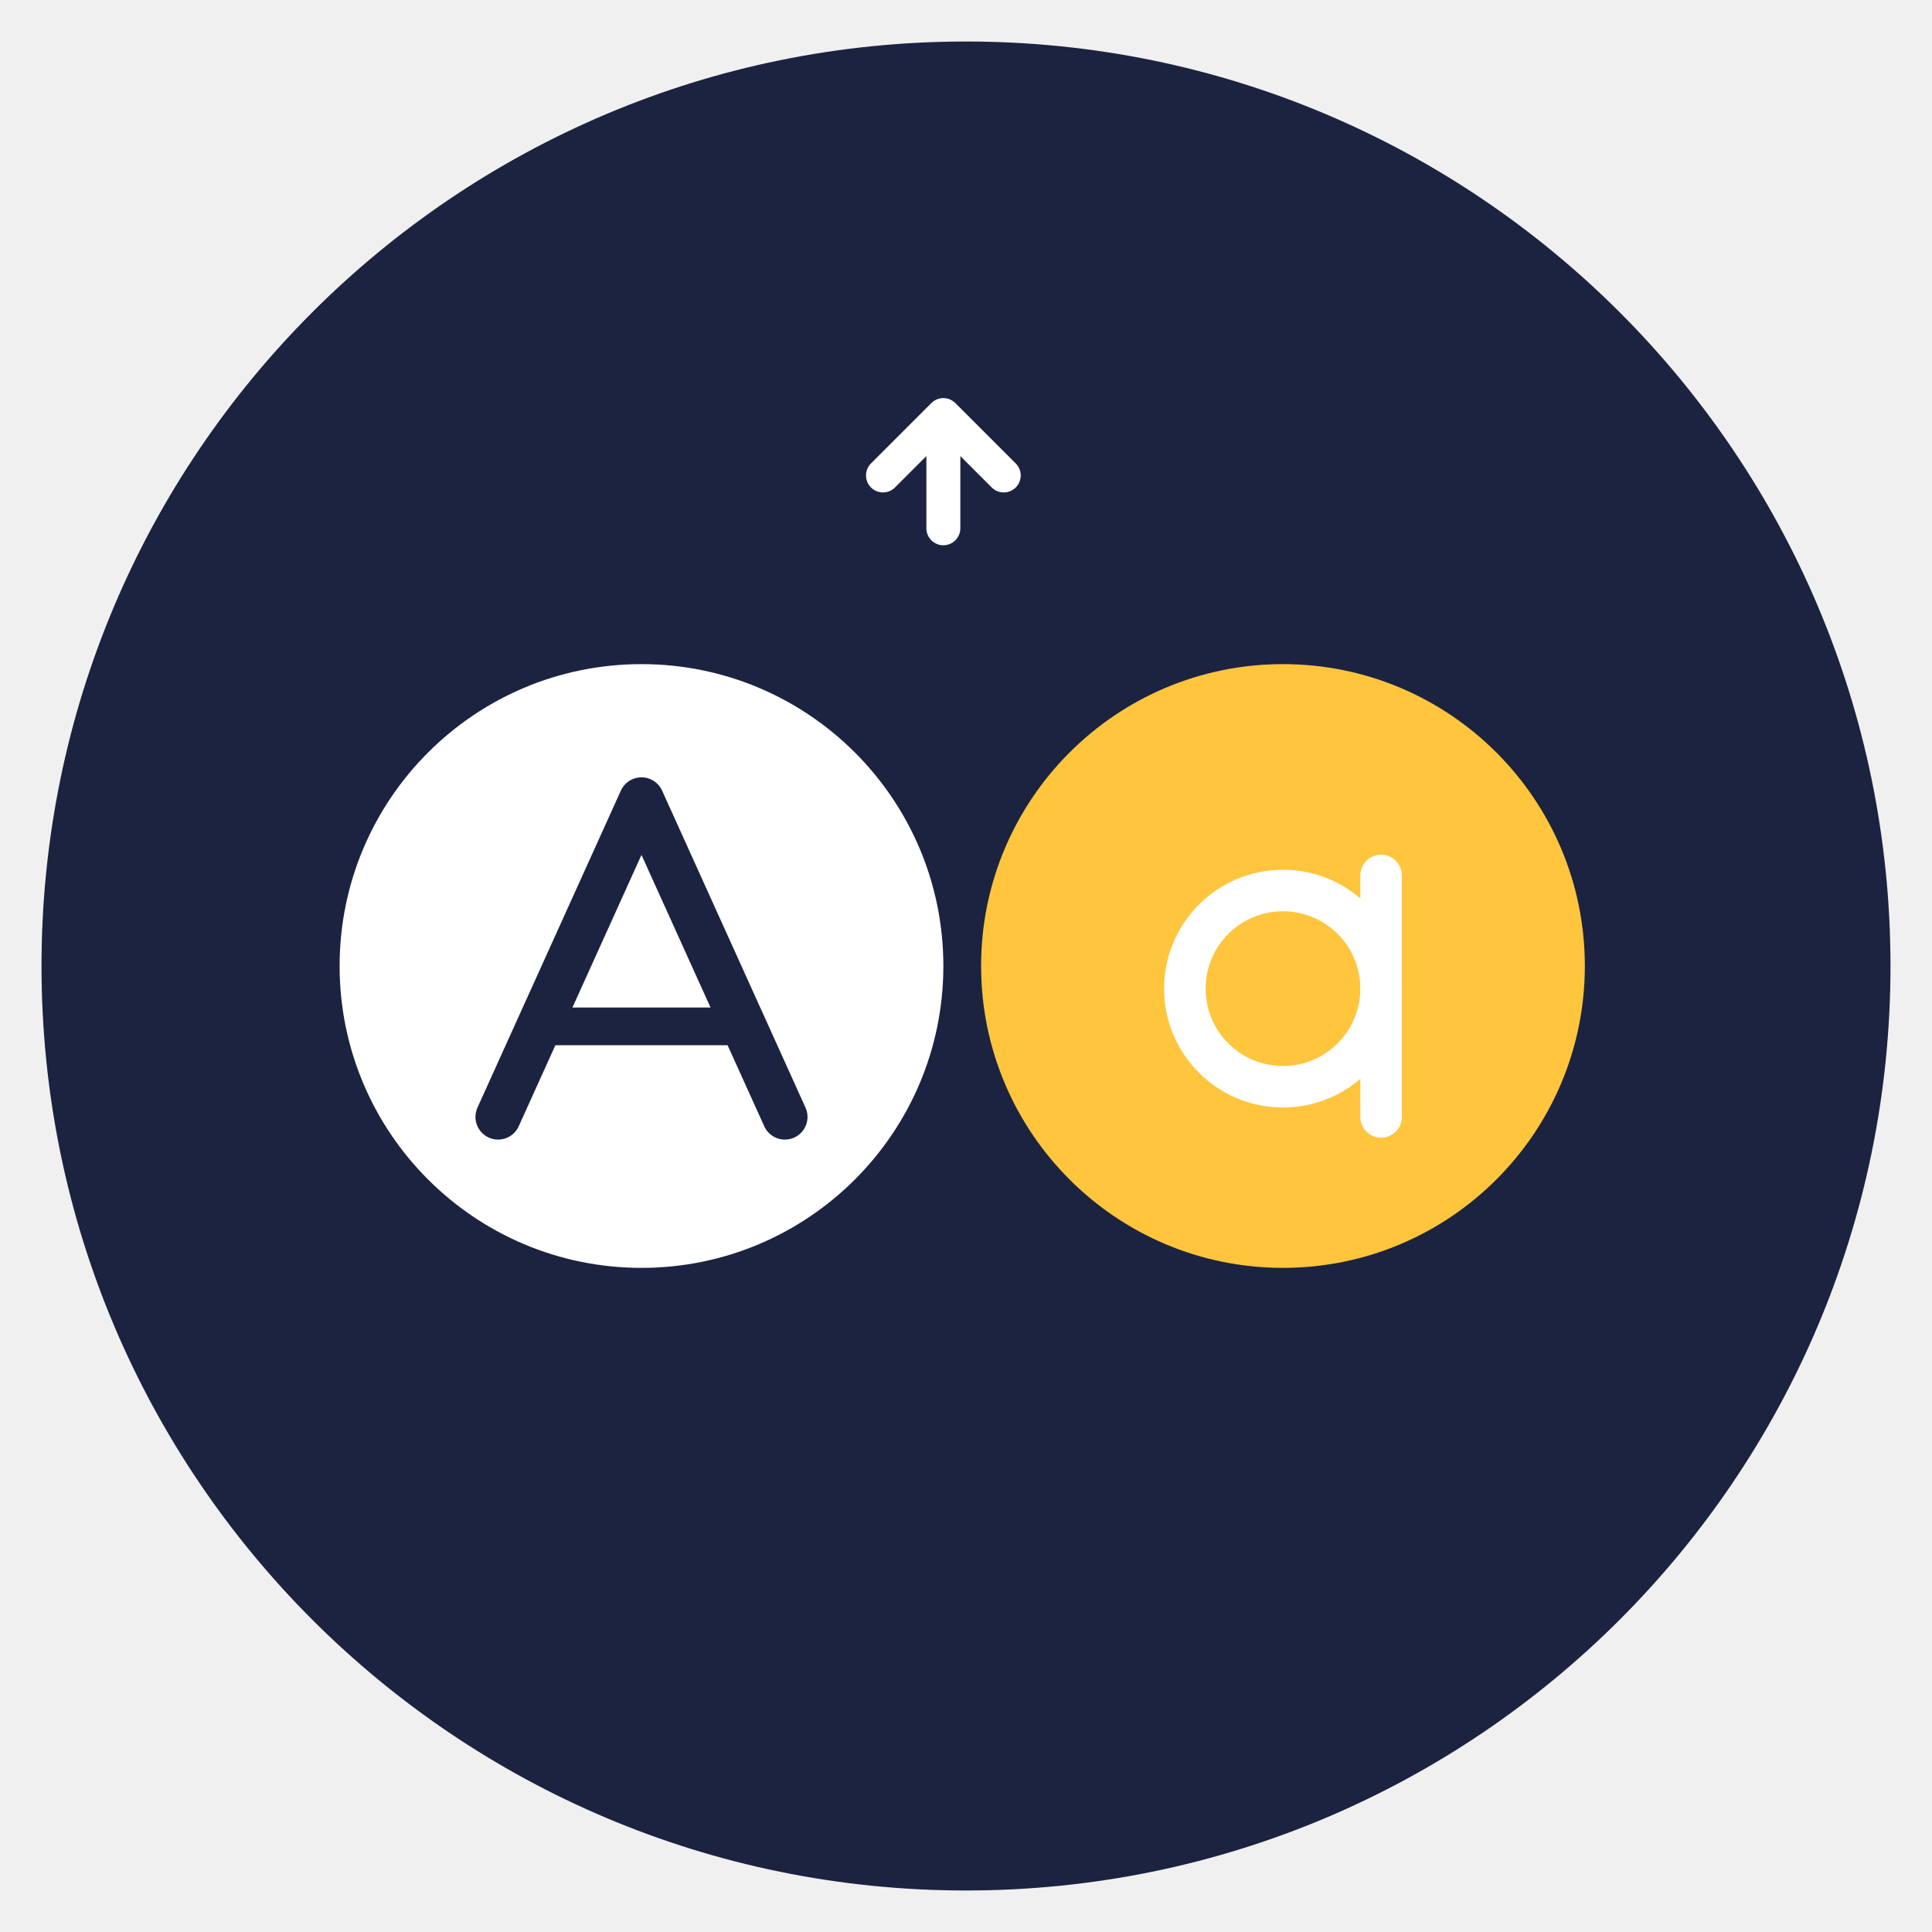
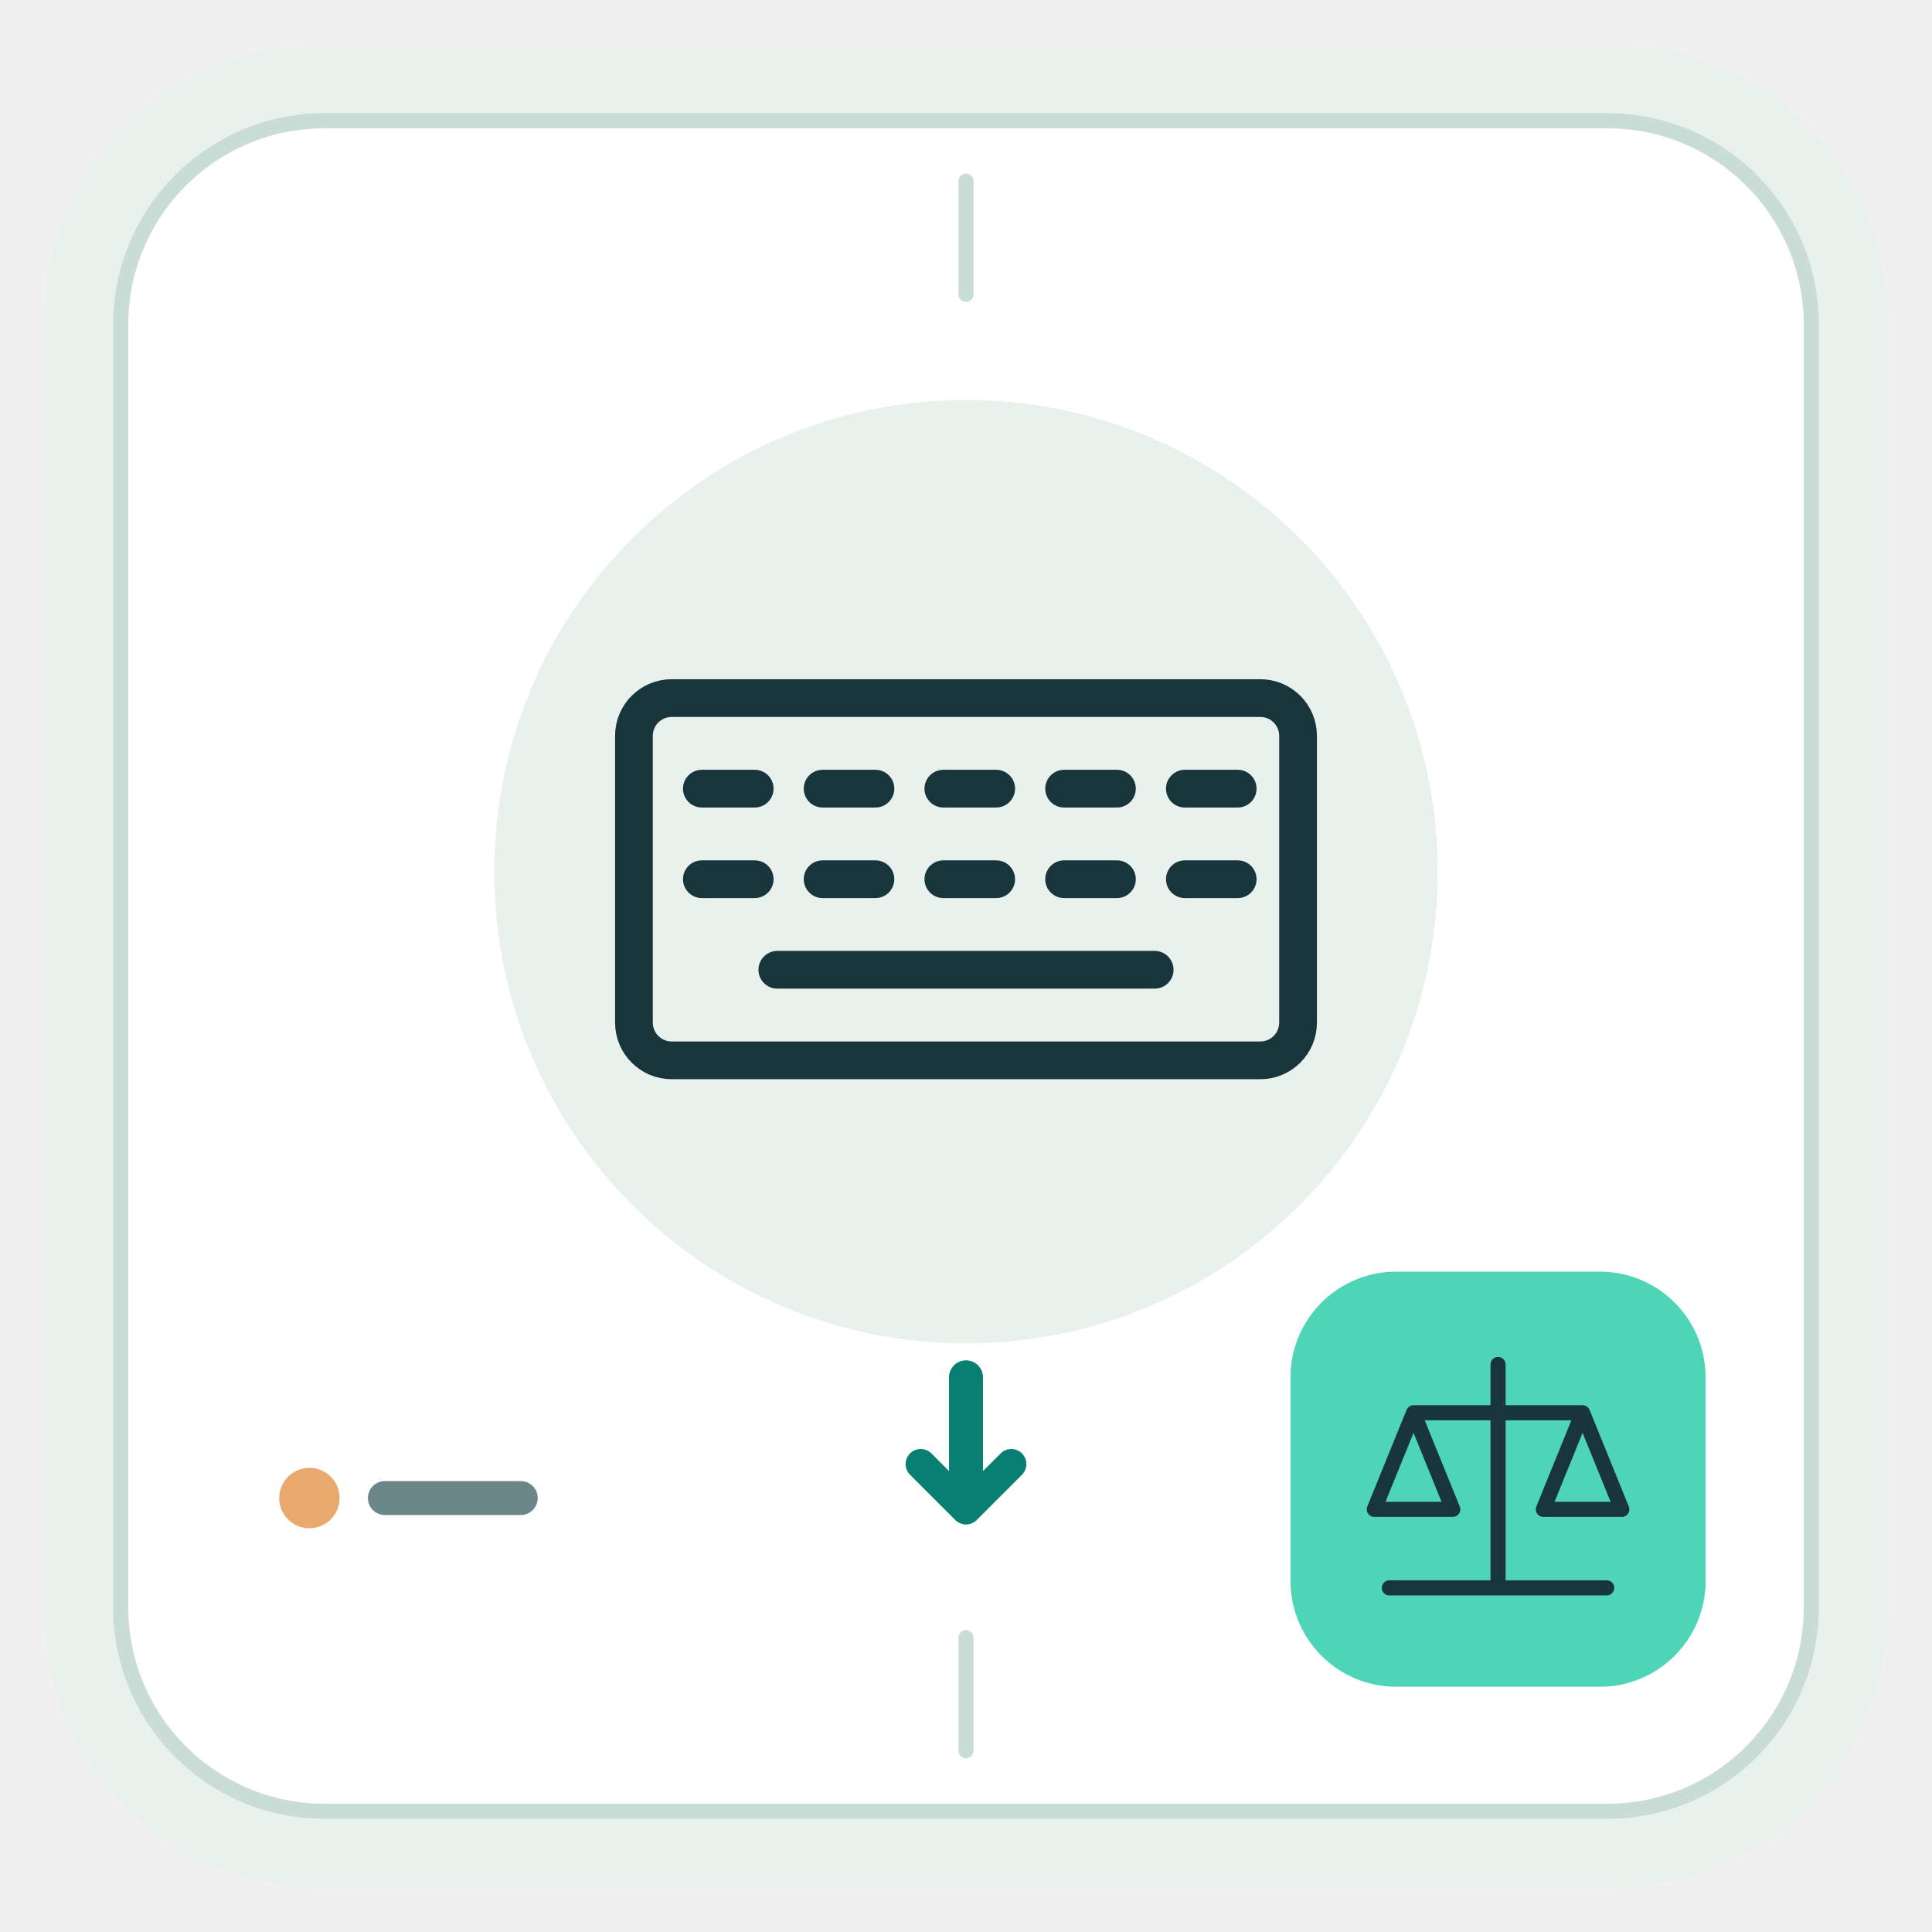
<svg xmlns="http://www.w3.org/2000/svg" viewBox="0 0 512 512" role="img" aria-labelledby="title description">
-   <circle cx="256" cy="256" r="245" fill="#1B2340" />
-   <circle cx="170" cy="256" r="80" fill="#FFFFFF" />
-   <circle cx="340" cy="256" r="80" fill="#FFC53D" />
-   <path d="M132 296l38-84 38 84" fill="none" stroke="#1B2340" stroke-linecap="round" stroke-linejoin="round" stroke-width="12" />
-   <path d="M146 272h48" fill="none" stroke="#1B2340" stroke-linecap="round" stroke-linejoin="round" stroke-width="10" />
-   <circle cx="340" cy="262" r="26" fill="none" stroke="#FFFFFF" stroke-width="11" />
-   <path d="M366 232v64" fill="none" stroke="#FFFFFF" stroke-linecap="round" stroke-linejoin="round" stroke-width="11" />
-   <path d="M250 140v-30m0 0l-16 16m16-16l16 16" fill="none" stroke="#FFFFFF" stroke-linecap="round" stroke-linejoin="round" stroke-width="9" />
+   <rect x="12" y="12" width="488" height="488" rx="72" fill="#E8F1EC" />
+   <rect x="32" y="32" width="448" height="448" rx="54" fill="#FFFFFF" stroke="#CADCD6" stroke-width="4" />
+   <path d="M256 48v30M256 434v30" stroke="#CADCD6" stroke-width="4" stroke-linecap="round" />
+   <circle cx="256" cy="231" r="125" fill="#E8F1EC" />
+   <g transform="translate(156 131) scale(2.00)" fill="none" stroke="#17353B" stroke-width="5" stroke-linecap="round" stroke-linejoin="round">
+     <rect x="6" y="27" width="88" height="48" rx="5" />
+     <path d="M15 39h7m9 0h7m9 0h7m9 0h7m9 0h7M15 51h7m9 0h7m9 0h7m9 0h7m9 0h7M25 63h50" />
+   </g>
+   <path d="M256 365v34" stroke="#087F72" stroke-width="9" stroke-linecap="round" />
+   <path d="m244 388 12 12 12-12" fill="none" stroke="#087F72" stroke-width="8" stroke-linecap="round" stroke-linejoin="round" />
+   <rect x="342" y="337" width="110" height="110" rx="28" fill="#4ED5B7" />
+   <g transform="translate(357 352) scale(0.80)" fill="none" stroke="#17353B" stroke-width="5" stroke-linecap="round" stroke-linejoin="round">
+     <path d="M50 12v72M22 28h56M14 86h72M22 28 9 60h26zm56 0L65 60h26z" />
+   </g>
+   <circle cx="82" cy="397" r="8" fill="#E9A86C" />
+   <path d="M102 397h36" stroke="#6B878A" stroke-width="9" stroke-linecap="round" />
</svg>
